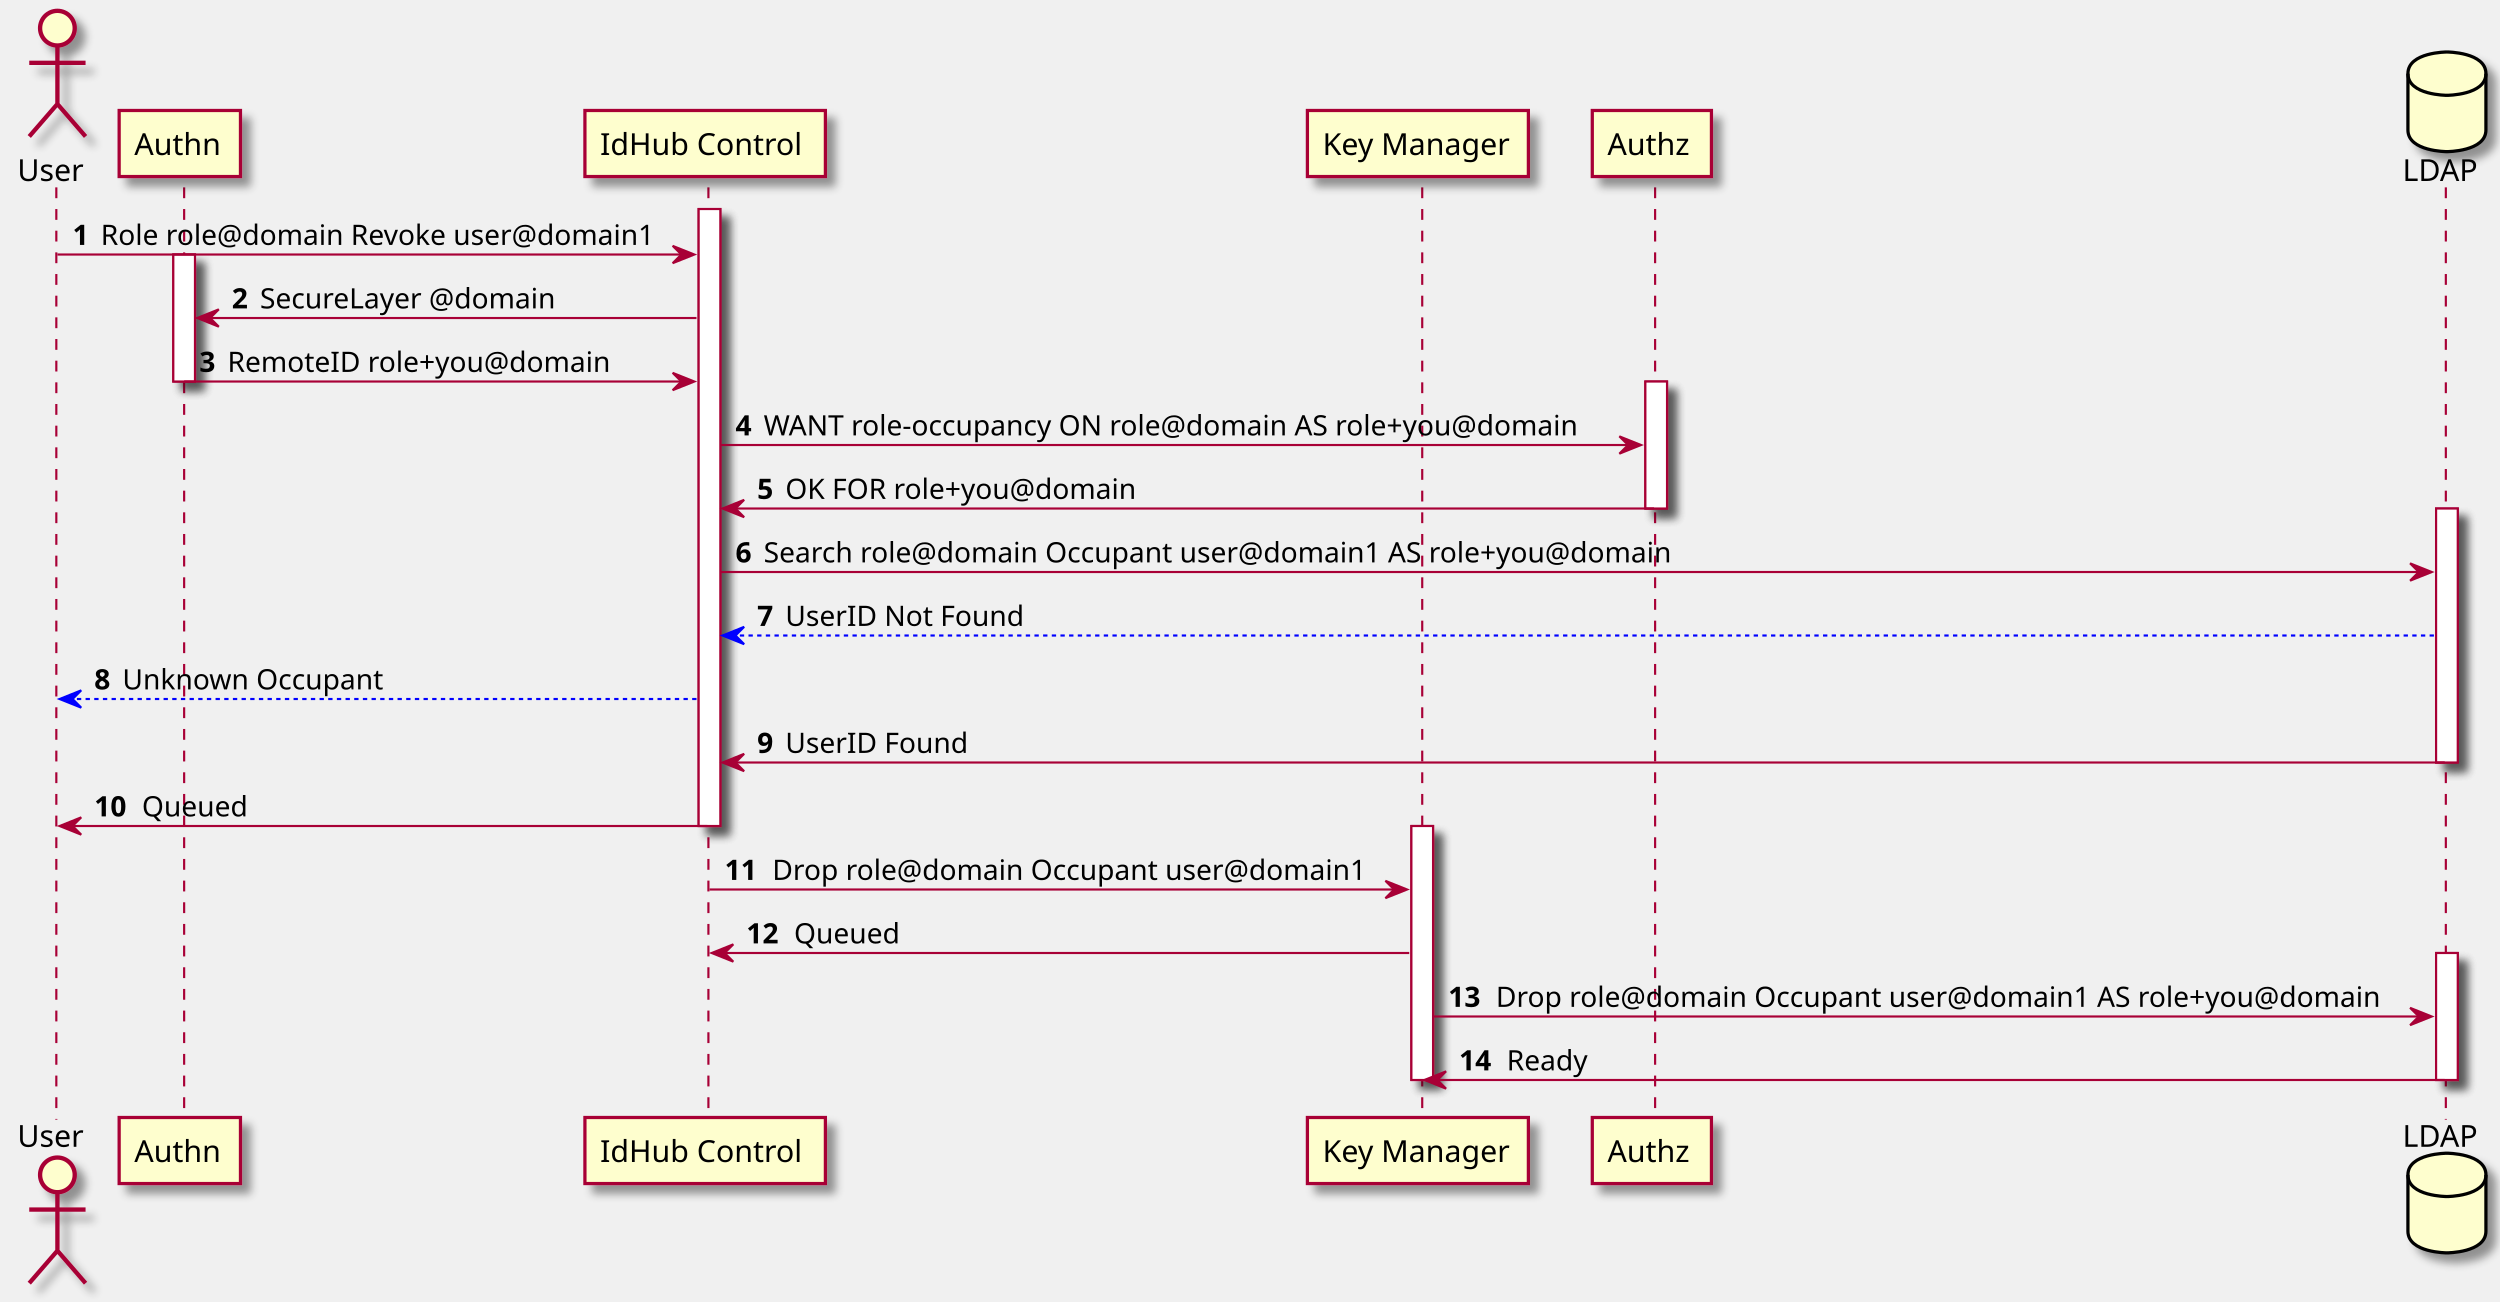
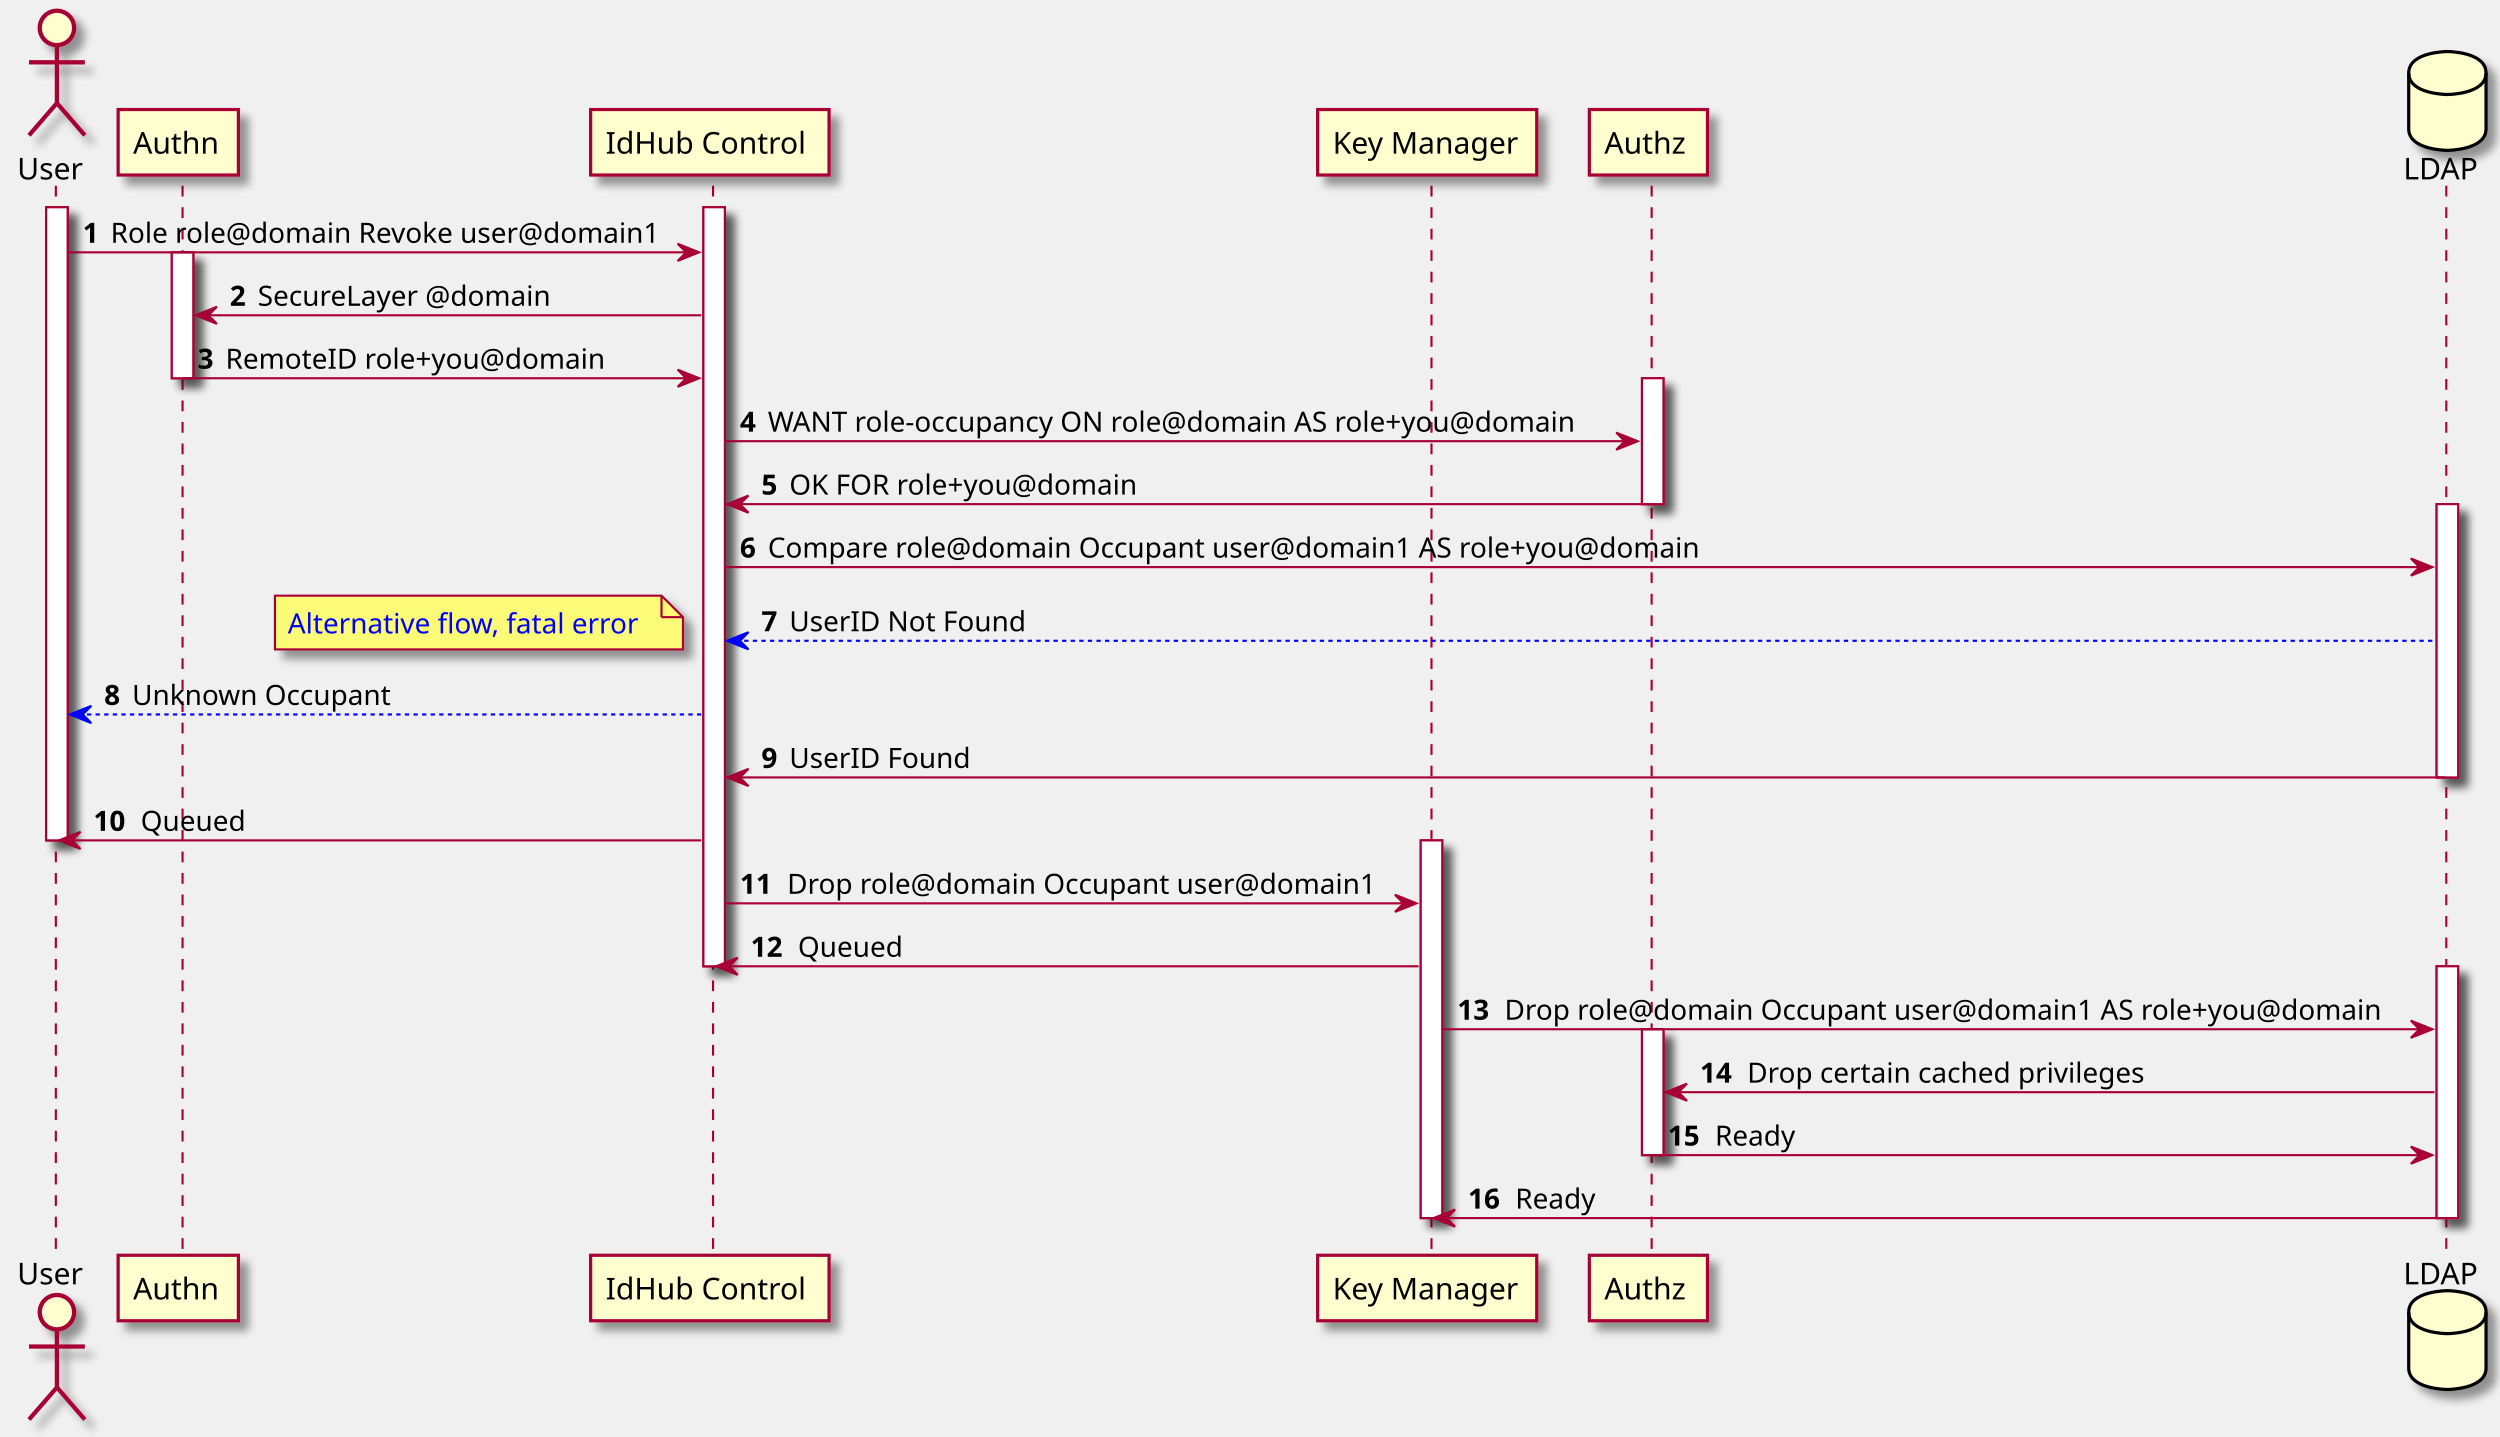
- <svg xmlns="http://www.w3.org/2000/svg" contentScriptType="application/ecmascript" contentStyleType="text/css" height="601px" preserveAspectRatio="none" style="width:1154px;height:601px;" version="1.1" viewBox="0 0 1154 601" width="1154px" zoomAndPan="magnify">
+ <svg xmlns="http://www.w3.org/2000/svg" contentScriptType="application/ecmascript" contentStyleType="text/css" height="669px" preserveAspectRatio="none" style="width:1164px;height:669px;" version="1.1" viewBox="0 0 1164 669" width="1164px" zoomAndPan="magnify">
  <defs>
-     <filter height="300%" id="f6t520i" width="300%" x="-1" y="-1">
+     <filter height="300%" id="f2dtdss" width="300%" x="-1" y="-1">
      <feGaussianBlur result="blurOut" stdDeviation="2.0" />
      <feColorMatrix in="blurOut" result="blurOut2" type="matrix" values="0 0 0 0 0 0 0 0 0 0 0 0 0 0 0 0 0 0 .4 0" />
      <feOffset dx="4.0" dy="4.0" in="blurOut2" result="blurOut3" />
      <feBlend in="SourceGraphic" in2="blurOut3" mode="normal" />
    </filter>
  </defs>
  <g>
-     <rect fill="#FFFFFF" filter="url(#f6t520i)" height="58.621" style="stroke: #A80036; stroke-width: 1.0;" width="10" x="80" y="117.488" />
-     <rect fill="#FFFFFF" filter="url(#f6t520i)" height="284.795" style="stroke: #A80036; stroke-width: 1.0;" width="10" x="322.5" y="96.488" />
-     <rect fill="#FFFFFF" filter="url(#f6t520i)" height="117.242" style="stroke: #A80036; stroke-width: 1.0;" width="10" x="651.5" y="381.283" />
-     <rect fill="#FFFFFF" filter="url(#f6t520i)" height="58.621" style="stroke: #A80036; stroke-width: 1.0;" width="10" x="759.5" y="176.109" />
-     <rect fill="#FFFFFF" filter="url(#f6t520i)" height="117.242" style="stroke: #A80036; stroke-width: 1.0;" width="10" x="1124.5" y="234.731" />
-     <rect fill="#FFFFFF" filter="url(#f6t520i)" height="58.621" style="stroke: #A80036; stroke-width: 1.0;" width="10" x="1124.5" y="439.904" />
-     <line style="stroke: #A80036; stroke-width: 1.0; stroke-dasharray: 5.0,5.0;" x1="26" x2="26" y1="86.488" y2="516.836" />
-     <line style="stroke: #A80036; stroke-width: 1.0; stroke-dasharray: 5.0,5.0;" x1="85" x2="85" y1="86.488" y2="516.836" />
-     <line style="stroke: #A80036; stroke-width: 1.0; stroke-dasharray: 5.0,5.0;" x1="327" x2="327" y1="86.488" y2="516.836" />
-     <line style="stroke: #A80036; stroke-width: 1.0; stroke-dasharray: 5.0,5.0;" x1="656.5" x2="656.5" y1="86.488" y2="516.836" />
-     <line style="stroke: #A80036; stroke-width: 1.0; stroke-dasharray: 5.0,5.0;" x1="764" x2="764" y1="86.488" y2="516.836" />
-     <line style="stroke: #A80036; stroke-width: 1.0; stroke-dasharray: 5.0,5.0;" x1="1129" x2="1129" y1="86.488" y2="516.836" />
+     <rect fill="#FFFFFF" filter="url(#f2dtdss)" height="294.795" style="stroke: #A80036; stroke-width: 1.0;" width="10" x="21.5" y="96.488" />
+     <rect fill="#FFFFFF" filter="url(#f2dtdss)" height="58.621" style="stroke: #A80036; stroke-width: 1.0;" width="10" x="80" y="117.488" />
+     <rect fill="#FFFFFF" filter="url(#f2dtdss)" height="353.416" style="stroke: #A80036; stroke-width: 1.0;" width="10" x="327.5" y="96.488" />
+     <rect fill="#FFFFFF" filter="url(#f2dtdss)" height="175.863" style="stroke: #A80036; stroke-width: 1.0;" width="10" x="661.5" y="391.283" />
+     <rect fill="#FFFFFF" filter="url(#f2dtdss)" height="58.621" style="stroke: #A80036; stroke-width: 1.0;" width="10" x="764.5" y="176.109" />
+     <rect fill="#FFFFFF" filter="url(#f2dtdss)" height="58.621" style="stroke: #A80036; stroke-width: 1.0;" width="10" x="764.5" y="479.215" />
+     <rect fill="#FFFFFF" filter="url(#f2dtdss)" height="127.242" style="stroke: #A80036; stroke-width: 1.0;" width="10" x="1134.5" y="234.731" />
+     <rect fill="#FFFFFF" filter="url(#f2dtdss)" height="117.242" style="stroke: #A80036; stroke-width: 1.0;" width="10" x="1134.5" y="449.904" />
+     <line style="stroke: #A80036; stroke-width: 1.0; stroke-dasharray: 5.0,5.0;" x1="26" x2="26" y1="86.488" y2="585.457" />
+     <line style="stroke: #A80036; stroke-width: 1.0; stroke-dasharray: 5.0,5.0;" x1="85" x2="85" y1="86.488" y2="585.457" />
+     <line style="stroke: #A80036; stroke-width: 1.0; stroke-dasharray: 5.0,5.0;" x1="332" x2="332" y1="86.488" y2="585.457" />
+     <line style="stroke: #A80036; stroke-width: 1.0; stroke-dasharray: 5.0,5.0;" x1="666.5" x2="666.5" y1="86.488" y2="585.457" />
+     <line style="stroke: #A80036; stroke-width: 1.0; stroke-dasharray: 5.0,5.0;" x1="769" x2="769" y1="86.488" y2="585.457" />
+     <line style="stroke: #A80036; stroke-width: 1.0; stroke-dasharray: 5.0,5.0;" x1="1139" x2="1139" y1="86.488" y2="585.457" />
    <text fill="#000000" font-family="sans-serif" font-size="14" lengthAdjust="spacingAndGlyphs" textLength="31" x="8" y="83.535">User</text>
-     <ellipse cx="26.5" cy="13" fill="#FEFECE" filter="url(#f6t520i)" rx="8" ry="8" style="stroke: #A80036; stroke-width: 2.0;" />
-     <path d="M26.5,21 L26.5,48 M13.5,29 L39.5,29 M26.5,48 L13.5,63 M26.5,48 L39.5,63 " fill="#FEFECE" filter="url(#f6t520i)" style="stroke: #A80036; stroke-width: 2.0;" />
-     <text fill="#000000" font-family="sans-serif" font-size="14" lengthAdjust="spacingAndGlyphs" textLength="31" x="8" y="529.371">User</text>
-     <ellipse cx="26.5" cy="542.324" fill="#FEFECE" filter="url(#f6t520i)" rx="8" ry="8" style="stroke: #A80036; stroke-width: 2.0;" />
-     <path d="M26.5,550.324 L26.5,577.324 M13.5,558.324 L39.5,558.324 M26.5,577.324 L13.5,592.324 M26.5,577.324 L39.5,592.324 " fill="#FEFECE" filter="url(#f6t520i)" style="stroke: #A80036; stroke-width: 2.0;" />
-     <rect fill="#FEFECE" filter="url(#f6t520i)" height="30.488" style="stroke: #A80036; stroke-width: 1.5;" width="56" x="55" y="51" />
+     <ellipse cx="26.5" cy="13" fill="#FEFECE" filter="url(#f2dtdss)" rx="8" ry="8" style="stroke: #A80036; stroke-width: 2.0;" />
+     <path d="M26.5,21 L26.5,48 M13.5,29 L39.5,29 M26.5,48 L13.5,63 M26.5,48 L39.5,63 " fill="#FEFECE" filter="url(#f2dtdss)" style="stroke: #A80036; stroke-width: 2.0;" />
+     <text fill="#000000" font-family="sans-serif" font-size="14" lengthAdjust="spacingAndGlyphs" textLength="31" x="8" y="597.992">User</text>
+     <ellipse cx="26.5" cy="610.945" fill="#FEFECE" filter="url(#f2dtdss)" rx="8" ry="8" style="stroke: #A80036; stroke-width: 2.0;" />
+     <path d="M26.5,618.945 L26.5,645.945 M13.5,626.945 L39.5,626.945 M26.5,645.945 L13.5,660.945 M26.5,645.945 L39.5,660.945 " fill="#FEFECE" filter="url(#f2dtdss)" style="stroke: #A80036; stroke-width: 2.0;" />
+     <rect fill="#FEFECE" filter="url(#f2dtdss)" height="30.488" style="stroke: #A80036; stroke-width: 1.5;" width="56" x="55" y="51" />
    <text fill="#000000" font-family="sans-serif" font-size="14" lengthAdjust="spacingAndGlyphs" textLength="42" x="62" y="71.535">Authn</text>
-     <rect fill="#FEFECE" filter="url(#f6t520i)" height="30.488" style="stroke: #A80036; stroke-width: 1.5;" width="56" x="55" y="515.836" />
-     <text fill="#000000" font-family="sans-serif" font-size="14" lengthAdjust="spacingAndGlyphs" textLength="42" x="62" y="536.371">Authn</text>
-     <rect fill="#FEFECE" filter="url(#f6t520i)" height="30.488" style="stroke: #A80036; stroke-width: 1.5;" width="111" x="270" y="51" />
-     <text fill="#000000" font-family="sans-serif" font-size="14" lengthAdjust="spacingAndGlyphs" textLength="97" x="277" y="71.535">IdHub Control</text>
-     <rect fill="#FEFECE" filter="url(#f6t520i)" height="30.488" style="stroke: #A80036; stroke-width: 1.5;" width="111" x="270" y="515.836" />
-     <text fill="#000000" font-family="sans-serif" font-size="14" lengthAdjust="spacingAndGlyphs" textLength="97" x="277" y="536.371">IdHub Control</text>
-     <rect fill="#FEFECE" filter="url(#f6t520i)" height="30.488" style="stroke: #A80036; stroke-width: 1.5;" width="102" x="603.5" y="51" />
-     <text fill="#000000" font-family="sans-serif" font-size="14" lengthAdjust="spacingAndGlyphs" textLength="88" x="610.5" y="71.535">Key Manager</text>
-     <rect fill="#FEFECE" filter="url(#f6t520i)" height="30.488" style="stroke: #A80036; stroke-width: 1.5;" width="102" x="603.5" y="515.836" />
-     <text fill="#000000" font-family="sans-serif" font-size="14" lengthAdjust="spacingAndGlyphs" textLength="88" x="610.5" y="536.371">Key Manager</text>
-     <rect fill="#FEFECE" filter="url(#f6t520i)" height="30.488" style="stroke: #A80036; stroke-width: 1.5;" width="55" x="735" y="51" />
-     <text fill="#000000" font-family="sans-serif" font-size="14" lengthAdjust="spacingAndGlyphs" textLength="41" x="742" y="71.535">Authz</text>
-     <rect fill="#FEFECE" filter="url(#f6t520i)" height="30.488" style="stroke: #A80036; stroke-width: 1.5;" width="55" x="735" y="515.836" />
-     <text fill="#000000" font-family="sans-serif" font-size="14" lengthAdjust="spacingAndGlyphs" textLength="41" x="742" y="536.371">Authz</text>
-     <text fill="#000000" font-family="sans-serif" font-size="14" lengthAdjust="spacingAndGlyphs" textLength="35" x="1109" y="83.535">LDAP</text>
-     <path d="M1111.5,34 C1111.5,24 1129.5,24 1129.5,24 C1129.5,24 1147.5,24 1147.5,34 L1147.5,60 C1147.5,70 1129.5,70 1129.5,70 C1129.5,70 1111.5,70 1111.5,60 L1111.5,34 " fill="#FEFECE" filter="url(#f6t520i)" style="stroke: #000000; stroke-width: 1.5;" />
-     <path d="M1111.5,34 C1111.5,44 1129.5,44 1129.5,44 C1129.5,44 1147.5,44 1147.5,34 " fill="none" style="stroke: #000000; stroke-width: 1.5;" />
-     <text fill="#000000" font-family="sans-serif" font-size="14" lengthAdjust="spacingAndGlyphs" textLength="35" x="1109" y="529.371">LDAP</text>
-     <path d="M1111.5,542.324 C1111.5,532.324 1129.5,532.324 1129.5,532.324 C1129.5,532.324 1147.5,532.324 1147.5,542.324 L1147.5,568.324 C1147.5,578.324 1129.5,578.324 1129.5,578.324 C1129.5,578.324 1111.5,578.324 1111.5,568.324 L1111.5,542.324 " fill="#FEFECE" filter="url(#f6t520i)" style="stroke: #000000; stroke-width: 1.5;" />
-     <path d="M1111.5,542.324 C1111.5,552.324 1129.5,552.324 1129.5,552.324 C1129.5,552.324 1147.5,552.324 1147.5,542.324 " fill="none" style="stroke: #000000; stroke-width: 1.5;" />
-     <rect fill="#FFFFFF" filter="url(#f6t520i)" height="58.621" style="stroke: #A80036; stroke-width: 1.0;" width="10" x="80" y="117.488" />
-     <rect fill="#FFFFFF" filter="url(#f6t520i)" height="284.795" style="stroke: #A80036; stroke-width: 1.0;" width="10" x="322.5" y="96.488" />
-     <rect fill="#FFFFFF" filter="url(#f6t520i)" height="117.242" style="stroke: #A80036; stroke-width: 1.0;" width="10" x="651.5" y="381.283" />
-     <rect fill="#FFFFFF" filter="url(#f6t520i)" height="58.621" style="stroke: #A80036; stroke-width: 1.0;" width="10" x="759.5" y="176.109" />
-     <rect fill="#FFFFFF" filter="url(#f6t520i)" height="117.242" style="stroke: #A80036; stroke-width: 1.0;" width="10" x="1124.5" y="234.731" />
-     <rect fill="#FFFFFF" filter="url(#f6t520i)" height="58.621" style="stroke: #A80036; stroke-width: 1.0;" width="10" x="1124.5" y="439.904" />
-     <polygon fill="#A80036" points="310.5,113.488,320.5,117.488,310.5,121.488,314.5,117.488" style="stroke: #A80036; stroke-width: 1.0;" />
-     <line style="stroke: #A80036; stroke-width: 1.0;" x1="26.5" x2="316.5" y1="117.488" y2="117.488" />
-     <text fill="#000000" font-family="sans-serif" font-size="13" font-weight="bold" lengthAdjust="spacingAndGlyphs" textLength="9" x="33.5" y="113.057">1</text>
-     <text fill="#000000" font-family="sans-serif" font-size="13" lengthAdjust="spacingAndGlyphs" textLength="259" x="46.5" y="113.057">Role role@domain Revoke user@domain1</text>
+     <rect fill="#FEFECE" filter="url(#f2dtdss)" height="30.488" style="stroke: #A80036; stroke-width: 1.5;" width="56" x="55" y="584.457" />
+     <text fill="#000000" font-family="sans-serif" font-size="14" lengthAdjust="spacingAndGlyphs" textLength="42" x="62" y="604.992">Authn</text>
+     <rect fill="#FEFECE" filter="url(#f2dtdss)" height="30.488" style="stroke: #A80036; stroke-width: 1.5;" width="111" x="275" y="51" />
+     <text fill="#000000" font-family="sans-serif" font-size="14" lengthAdjust="spacingAndGlyphs" textLength="97" x="282" y="71.535">IdHub Control</text>
+     <rect fill="#FEFECE" filter="url(#f2dtdss)" height="30.488" style="stroke: #A80036; stroke-width: 1.5;" width="111" x="275" y="584.457" />
+     <text fill="#000000" font-family="sans-serif" font-size="14" lengthAdjust="spacingAndGlyphs" textLength="97" x="282" y="604.992">IdHub Control</text>
+     <rect fill="#FEFECE" filter="url(#f2dtdss)" height="30.488" style="stroke: #A80036; stroke-width: 1.5;" width="102" x="613.5" y="51" />
+     <text fill="#000000" font-family="sans-serif" font-size="14" lengthAdjust="spacingAndGlyphs" textLength="88" x="620.5" y="71.535">Key Manager</text>
+     <rect fill="#FEFECE" filter="url(#f2dtdss)" height="30.488" style="stroke: #A80036; stroke-width: 1.5;" width="102" x="613.5" y="584.457" />
+     <text fill="#000000" font-family="sans-serif" font-size="14" lengthAdjust="spacingAndGlyphs" textLength="88" x="620.5" y="604.992">Key Manager</text>
+     <rect fill="#FEFECE" filter="url(#f2dtdss)" height="30.488" style="stroke: #A80036; stroke-width: 1.5;" width="55" x="740" y="51" />
+     <text fill="#000000" font-family="sans-serif" font-size="14" lengthAdjust="spacingAndGlyphs" textLength="41" x="747" y="71.535">Authz</text>
+     <rect fill="#FEFECE" filter="url(#f2dtdss)" height="30.488" style="stroke: #A80036; stroke-width: 1.5;" width="55" x="740" y="584.457" />
+     <text fill="#000000" font-family="sans-serif" font-size="14" lengthAdjust="spacingAndGlyphs" textLength="41" x="747" y="604.992">Authz</text>
+     <text fill="#000000" font-family="sans-serif" font-size="14" lengthAdjust="spacingAndGlyphs" textLength="35" x="1119" y="83.535">LDAP</text>
+     <path d="M1121.5,34 C1121.5,24 1139.5,24 1139.5,24 C1139.5,24 1157.5,24 1157.5,34 L1157.5,60 C1157.5,70 1139.5,70 1139.5,70 C1139.5,70 1121.5,70 1121.5,60 L1121.5,34 " fill="#FEFECE" filter="url(#f2dtdss)" style="stroke: #000000; stroke-width: 1.5;" />
+     <path d="M1121.5,34 C1121.5,44 1139.5,44 1139.5,44 C1139.5,44 1157.5,44 1157.5,34 " fill="none" style="stroke: #000000; stroke-width: 1.5;" />
+     <text fill="#000000" font-family="sans-serif" font-size="14" lengthAdjust="spacingAndGlyphs" textLength="35" x="1119" y="597.992">LDAP</text>
+     <path d="M1121.5,610.945 C1121.5,600.945 1139.5,600.945 1139.5,600.945 C1139.5,600.945 1157.5,600.945 1157.5,610.945 L1157.5,636.945 C1157.5,646.945 1139.5,646.945 1139.5,646.945 C1139.5,646.945 1121.5,646.945 1121.5,636.945 L1121.5,610.945 " fill="#FEFECE" filter="url(#f2dtdss)" style="stroke: #000000; stroke-width: 1.5;" />
+     <path d="M1121.5,610.945 C1121.5,620.945 1139.5,620.945 1139.5,620.945 C1139.5,620.945 1157.5,620.945 1157.5,610.945 " fill="none" style="stroke: #000000; stroke-width: 1.5;" />
+     <rect fill="#FFFFFF" filter="url(#f2dtdss)" height="294.795" style="stroke: #A80036; stroke-width: 1.0;" width="10" x="21.5" y="96.488" />
+     <rect fill="#FFFFFF" filter="url(#f2dtdss)" height="58.621" style="stroke: #A80036; stroke-width: 1.0;" width="10" x="80" y="117.488" />
+     <rect fill="#FFFFFF" filter="url(#f2dtdss)" height="353.416" style="stroke: #A80036; stroke-width: 1.0;" width="10" x="327.5" y="96.488" />
+     <rect fill="#FFFFFF" filter="url(#f2dtdss)" height="175.863" style="stroke: #A80036; stroke-width: 1.0;" width="10" x="661.5" y="391.283" />
+     <rect fill="#FFFFFF" filter="url(#f2dtdss)" height="58.621" style="stroke: #A80036; stroke-width: 1.0;" width="10" x="764.5" y="176.109" />
+     <rect fill="#FFFFFF" filter="url(#f2dtdss)" height="58.621" style="stroke: #A80036; stroke-width: 1.0;" width="10" x="764.5" y="479.215" />
+     <rect fill="#FFFFFF" filter="url(#f2dtdss)" height="127.242" style="stroke: #A80036; stroke-width: 1.0;" width="10" x="1134.5" y="234.731" />
+     <rect fill="#FFFFFF" filter="url(#f2dtdss)" height="117.242" style="stroke: #A80036; stroke-width: 1.0;" width="10" x="1134.5" y="449.904" />
+     <polygon fill="#A80036" points="315.5,113.488,325.5,117.488,315.5,121.488,319.5,117.488" style="stroke: #A80036; stroke-width: 1.0;" />
+     <line style="stroke: #A80036; stroke-width: 1.0;" x1="31.5" x2="321.5" y1="117.488" y2="117.488" />
+     <text fill="#000000" font-family="sans-serif" font-size="13" font-weight="bold" lengthAdjust="spacingAndGlyphs" textLength="9" x="38.5" y="113.057">1</text>
+     <text fill="#000000" font-family="sans-serif" font-size="13" lengthAdjust="spacingAndGlyphs" textLength="259" x="51.5" y="113.057">Role role@domain Revoke user@domain1</text>
    <polygon fill="#A80036" points="101,142.799,91,146.799,101,150.799,97,146.799" style="stroke: #A80036; stroke-width: 1.0;" />
-     <line style="stroke: #A80036; stroke-width: 1.0;" x1="95" x2="321.5" y1="146.799" y2="146.799" />
+     <line style="stroke: #A80036; stroke-width: 1.0;" x1="95" x2="326.5" y1="146.799" y2="146.799" />
    <text fill="#000000" font-family="sans-serif" font-size="13" font-weight="bold" lengthAdjust="spacingAndGlyphs" textLength="9" x="107" y="142.367">2</text>
    <text fill="#000000" font-family="sans-serif" font-size="13" lengthAdjust="spacingAndGlyphs" textLength="136" x="120" y="142.367">SecureLayer @domain</text>
-     <polygon fill="#A80036" points="310.5,172.109,320.5,176.109,310.5,180.109,314.5,176.109" style="stroke: #A80036; stroke-width: 1.0;" />
-     <line style="stroke: #A80036; stroke-width: 1.0;" x1="85" x2="316.5" y1="176.109" y2="176.109" />
+     <polygon fill="#A80036" points="315.5,172.109,325.5,176.109,315.5,180.109,319.5,176.109" style="stroke: #A80036; stroke-width: 1.0;" />
+     <line style="stroke: #A80036; stroke-width: 1.0;" x1="85" x2="321.5" y1="176.109" y2="176.109" />
    <text fill="#000000" font-family="sans-serif" font-size="13" font-weight="bold" lengthAdjust="spacingAndGlyphs" textLength="9" x="92" y="171.678">3</text>
    <text fill="#000000" font-family="sans-serif" font-size="13" lengthAdjust="spacingAndGlyphs" textLength="180" x="105" y="171.678">RemoteID role+you@domain</text>
-     <polygon fill="#A80036" points="747.5,201.42,757.5,205.42,747.5,209.42,751.5,205.42" style="stroke: #A80036; stroke-width: 1.0;" />
-     <line style="stroke: #A80036; stroke-width: 1.0;" x1="332.5" x2="753.5" y1="205.42" y2="205.42" />
-     <text fill="#000000" font-family="sans-serif" font-size="13" font-weight="bold" lengthAdjust="spacingAndGlyphs" textLength="9" x="339.5" y="200.988">4</text>
-     <text fill="#000000" font-family="sans-serif" font-size="13" lengthAdjust="spacingAndGlyphs" textLength="390" x="352.5" y="200.988">WANT role-occupancy ON role@domain AS role+you@domain</text>
-     <polygon fill="#A80036" points="343.5,230.731,333.5,234.731,343.5,238.731,339.5,234.731" style="stroke: #A80036; stroke-width: 1.0;" />
-     <line style="stroke: #A80036; stroke-width: 1.0;" x1="337.5" x2="763.5" y1="234.731" y2="234.731" />
-     <text fill="#000000" font-family="sans-serif" font-size="13" font-weight="bold" lengthAdjust="spacingAndGlyphs" textLength="9" x="349.5" y="230.299">5</text>
-     <text fill="#000000" font-family="sans-serif" font-size="13" lengthAdjust="spacingAndGlyphs" textLength="166" x="362.5" y="230.299">OK FOR role+you@domain</text>
-     <polygon fill="#A80036" points="1112.5,260.041,1122.5,264.041,1112.5,268.041,1116.5,264.041" style="stroke: #A80036; stroke-width: 1.0;" />
-     <line style="stroke: #A80036; stroke-width: 1.0;" x1="332.5" x2="1118.5" y1="264.041" y2="264.041" />
-     <text fill="#000000" font-family="sans-serif" font-size="13" font-weight="bold" lengthAdjust="spacingAndGlyphs" textLength="9" x="339.5" y="259.609">6</text>
-     <text fill="#000000" font-family="sans-serif" font-size="13" lengthAdjust="spacingAndGlyphs" textLength="427" x="352.5" y="259.609">Search role@domain Occupant user@domain1 AS role+you@domain</text>
-     <polygon fill="#0000FF" points="343.5,289.352,333.5,293.352,343.5,297.352,339.5,293.352" style="stroke: #0000FF; stroke-width: 1.0;" />
-     <line style="stroke: #0000FF; stroke-width: 1.0; stroke-dasharray: 2.0,2.0;" x1="337.5" x2="1123.5" y1="293.352" y2="293.352" />
-     <text fill="#000000" font-family="sans-serif" font-size="13" font-weight="bold" lengthAdjust="spacingAndGlyphs" textLength="9" x="349.5" y="288.92">7</text>
-     <text fill="#000000" font-family="sans-serif" font-size="13" lengthAdjust="spacingAndGlyphs" textLength="112" x="362.5" y="288.92">UserID Not Found</text>
-     <polygon fill="#0000FF" points="37.5,318.662,27.5,322.662,37.5,326.662,33.5,322.662" style="stroke: #0000FF; stroke-width: 1.0;" />
-     <line style="stroke: #0000FF; stroke-width: 1.0; stroke-dasharray: 2.0,2.0;" x1="31.5" x2="321.5" y1="322.662" y2="322.662" />
-     <text fill="#000000" font-family="sans-serif" font-size="13" font-weight="bold" lengthAdjust="spacingAndGlyphs" textLength="9" x="43.5" y="318.231">8</text>
-     <text fill="#000000" font-family="sans-serif" font-size="13" lengthAdjust="spacingAndGlyphs" textLength="123" x="56.5" y="318.231">Unknown Occupant</text>
-     <polygon fill="#A80036" points="343.5,347.973,333.5,351.973,343.5,355.973,339.5,351.973" style="stroke: #A80036; stroke-width: 1.0;" />
-     <line style="stroke: #A80036; stroke-width: 1.0;" x1="337.5" x2="1128.5" y1="351.973" y2="351.973" />
-     <text fill="#000000" font-family="sans-serif" font-size="13" font-weight="bold" lengthAdjust="spacingAndGlyphs" textLength="9" x="349.5" y="347.541">9</text>
-     <text fill="#000000" font-family="sans-serif" font-size="13" lengthAdjust="spacingAndGlyphs" textLength="85" x="362.5" y="347.541">UserID Found</text>
-     <polygon fill="#A80036" points="37.5,377.283,27.5,381.283,37.5,385.283,33.5,381.283" style="stroke: #A80036; stroke-width: 1.0;" />
-     <line style="stroke: #A80036; stroke-width: 1.0;" x1="31.5" x2="326.5" y1="381.283" y2="381.283" />
-     <text fill="#000000" font-family="sans-serif" font-size="13" font-weight="bold" lengthAdjust="spacingAndGlyphs" textLength="18" x="43.5" y="376.852">10</text>
-     <text fill="#000000" font-family="sans-serif" font-size="13" lengthAdjust="spacingAndGlyphs" textLength="48" x="65.5" y="376.852">Queued</text>
-     <polygon fill="#A80036" points="639.5,406.594,649.5,410.594,639.5,414.594,643.5,410.594" style="stroke: #A80036; stroke-width: 1.0;" />
-     <line style="stroke: #A80036; stroke-width: 1.0;" x1="327.5" x2="645.5" y1="410.594" y2="410.594" />
-     <text fill="#000000" font-family="sans-serif" font-size="13" font-weight="bold" lengthAdjust="spacingAndGlyphs" textLength="18" x="334.5" y="406.162">11</text>
-     <text fill="#000000" font-family="sans-serif" font-size="13" lengthAdjust="spacingAndGlyphs" textLength="278" x="356.5" y="406.162">Drop role@domain Occupant user@domain1</text>
-     <polygon fill="#A80036" points="338.5,435.904,328.5,439.904,338.5,443.904,334.5,439.904" style="stroke: #A80036; stroke-width: 1.0;" />
-     <line style="stroke: #A80036; stroke-width: 1.0;" x1="332.5" x2="650.5" y1="439.904" y2="439.904" />
-     <text fill="#000000" font-family="sans-serif" font-size="13" font-weight="bold" lengthAdjust="spacingAndGlyphs" textLength="18" x="344.5" y="435.473">12</text>
-     <text fill="#000000" font-family="sans-serif" font-size="13" lengthAdjust="spacingAndGlyphs" textLength="48" x="366.5" y="435.473">Queued</text>
-     <polygon fill="#A80036" points="1112.5,465.215,1122.5,469.215,1112.5,473.215,1116.5,469.215" style="stroke: #A80036; stroke-width: 1.0;" />
-     <line style="stroke: #A80036; stroke-width: 1.0;" x1="661.5" x2="1118.5" y1="469.215" y2="469.215" />
-     <text fill="#000000" font-family="sans-serif" font-size="13" font-weight="bold" lengthAdjust="spacingAndGlyphs" textLength="18" x="668.5" y="464.783">13</text>
-     <text fill="#000000" font-family="sans-serif" font-size="13" lengthAdjust="spacingAndGlyphs" textLength="417" x="690.5" y="464.783">Drop role@domain Occupant user@domain1 AS role+you@domain</text>
-     <polygon fill="#A80036" points="667.5,494.525,657.5,498.525,667.5,502.525,663.5,498.525" style="stroke: #A80036; stroke-width: 1.0;" />
-     <line style="stroke: #A80036; stroke-width: 1.0;" x1="661.5" x2="1128.5" y1="498.525" y2="498.525" />
-     <text fill="#000000" font-family="sans-serif" font-size="13" font-weight="bold" lengthAdjust="spacingAndGlyphs" textLength="18" x="673.5" y="494.094">14</text>
-     <text fill="#000000" font-family="sans-serif" font-size="13" lengthAdjust="spacingAndGlyphs" textLength="37" x="695.5" y="494.094">Ready</text>
+     <polygon fill="#A80036" points="752.5,201.42,762.5,205.42,752.5,209.42,756.5,205.42" style="stroke: #A80036; stroke-width: 1.0;" />
+     <line style="stroke: #A80036; stroke-width: 1.0;" x1="337.5" x2="758.5" y1="205.42" y2="205.42" />
+     <text fill="#000000" font-family="sans-serif" font-size="13" font-weight="bold" lengthAdjust="spacingAndGlyphs" textLength="9" x="344.5" y="200.988">4</text>
+     <text fill="#000000" font-family="sans-serif" font-size="13" lengthAdjust="spacingAndGlyphs" textLength="390" x="357.5" y="200.988">WANT role-occupancy ON role@domain AS role+you@domain</text>
+     <polygon fill="#A80036" points="348.5,230.731,338.5,234.731,348.5,238.731,344.5,234.731" style="stroke: #A80036; stroke-width: 1.0;" />
+     <line style="stroke: #A80036; stroke-width: 1.0;" x1="342.5" x2="768.5" y1="234.731" y2="234.731" />
+     <text fill="#000000" font-family="sans-serif" font-size="13" font-weight="bold" lengthAdjust="spacingAndGlyphs" textLength="9" x="354.5" y="230.299">5</text>
+     <text fill="#000000" font-family="sans-serif" font-size="13" lengthAdjust="spacingAndGlyphs" textLength="166" x="367.5" y="230.299">OK FOR role+you@domain</text>
+     <polygon fill="#A80036" points="1122.5,260.041,1132.5,264.041,1122.5,268.041,1126.5,264.041" style="stroke: #A80036; stroke-width: 1.0;" />
+     <line style="stroke: #A80036; stroke-width: 1.0;" x1="337.5" x2="1128.5" y1="264.041" y2="264.041" />
+     <text fill="#000000" font-family="sans-serif" font-size="13" font-weight="bold" lengthAdjust="spacingAndGlyphs" textLength="9" x="344.5" y="259.609">6</text>
+     <text fill="#000000" font-family="sans-serif" font-size="13" lengthAdjust="spacingAndGlyphs" textLength="442" x="357.5" y="259.609">Compare role@domain Occupant user@domain1 AS role+you@domain</text>
+     <polygon fill="#0000FF" points="348.5,294.352,338.5,298.352,348.5,302.352,344.5,298.352" style="stroke: #0000FF; stroke-width: 1.0;" />
+     <line style="stroke: #0000FF; stroke-width: 1.0; stroke-dasharray: 2.0,2.0;" x1="342.5" x2="1133.5" y1="298.352" y2="298.352" />
+     <text fill="#000000" font-family="sans-serif" font-size="13" font-weight="bold" lengthAdjust="spacingAndGlyphs" textLength="9" x="354.5" y="293.92">7</text>
+     <text fill="#000000" font-family="sans-serif" font-size="13" lengthAdjust="spacingAndGlyphs" textLength="112" x="367.5" y="293.92">UserID Not Found</text>
+     <polygon fill="#FBFB77" filter="url(#f2dtdss)" points="128,277.352,128,302.352,318,302.352,318,287.352,308,277.352,128,277.352" style="stroke: #A80036; stroke-width: 1.0;" />
+     <line style="stroke: #A80036; stroke-width: 1.0;" x1="308" x2="308" y1="277.352" y2="287.352" />
+     <line style="stroke: #A80036; stroke-width: 1.0;" x1="318" x2="308" y1="287.352" y2="287.352" />
+     <text fill="#0000FF" font-family="sans-serif" font-size="13" lengthAdjust="spacingAndGlyphs" textLength="169" x="134" y="294.92">Alternative flow, fatal error</text>
+     <polygon fill="#0000FF" points="42.5,328.662,32.5,332.662,42.5,336.662,38.5,332.662" style="stroke: #0000FF; stroke-width: 1.0;" />
+     <line style="stroke: #0000FF; stroke-width: 1.0; stroke-dasharray: 2.0,2.0;" x1="36.5" x2="326.5" y1="332.662" y2="332.662" />
+     <text fill="#000000" font-family="sans-serif" font-size="13" font-weight="bold" lengthAdjust="spacingAndGlyphs" textLength="9" x="48.5" y="328.231">8</text>
+     <text fill="#000000" font-family="sans-serif" font-size="13" lengthAdjust="spacingAndGlyphs" textLength="123" x="61.5" y="328.231">Unknown Occupant</text>
+     <polygon fill="#A80036" points="348.5,357.973,338.5,361.973,348.5,365.973,344.5,361.973" style="stroke: #A80036; stroke-width: 1.0;" />
+     <line style="stroke: #A80036; stroke-width: 1.0;" x1="342.5" x2="1138.5" y1="361.973" y2="361.973" />
+     <text fill="#000000" font-family="sans-serif" font-size="13" font-weight="bold" lengthAdjust="spacingAndGlyphs" textLength="9" x="354.5" y="357.541">9</text>
+     <text fill="#000000" font-family="sans-serif" font-size="13" lengthAdjust="spacingAndGlyphs" textLength="85" x="367.5" y="357.541">UserID Found</text>
+     <polygon fill="#A80036" points="37.5,387.283,27.5,391.283,37.5,395.283,33.5,391.283" style="stroke: #A80036; stroke-width: 1.0;" />
+     <line style="stroke: #A80036; stroke-width: 1.0;" x1="31.5" x2="326.5" y1="391.283" y2="391.283" />
+     <text fill="#000000" font-family="sans-serif" font-size="13" font-weight="bold" lengthAdjust="spacingAndGlyphs" textLength="18" x="43.5" y="386.852">10</text>
+     <text fill="#000000" font-family="sans-serif" font-size="13" lengthAdjust="spacingAndGlyphs" textLength="48" x="65.5" y="386.852">Queued</text>
+     <polygon fill="#A80036" points="649.5,416.594,659.5,420.594,649.5,424.594,653.5,420.594" style="stroke: #A80036; stroke-width: 1.0;" />
+     <line style="stroke: #A80036; stroke-width: 1.0;" x1="337.5" x2="655.5" y1="420.594" y2="420.594" />
+     <text fill="#000000" font-family="sans-serif" font-size="13" font-weight="bold" lengthAdjust="spacingAndGlyphs" textLength="18" x="344.5" y="416.162">11</text>
+     <text fill="#000000" font-family="sans-serif" font-size="13" lengthAdjust="spacingAndGlyphs" textLength="278" x="366.5" y="416.162">Drop role@domain Occupant user@domain1</text>
+     <polygon fill="#A80036" points="343.5,445.904,333.5,449.904,343.5,453.904,339.5,449.904" style="stroke: #A80036; stroke-width: 1.0;" />
+     <line style="stroke: #A80036; stroke-width: 1.0;" x1="337.5" x2="660.5" y1="449.904" y2="449.904" />
+     <text fill="#000000" font-family="sans-serif" font-size="13" font-weight="bold" lengthAdjust="spacingAndGlyphs" textLength="18" x="349.5" y="445.473">12</text>
+     <text fill="#000000" font-family="sans-serif" font-size="13" lengthAdjust="spacingAndGlyphs" textLength="48" x="371.5" y="445.473">Queued</text>
+     <polygon fill="#A80036" points="1122.5,475.215,1132.5,479.215,1122.5,483.215,1126.5,479.215" style="stroke: #A80036; stroke-width: 1.0;" />
+     <line style="stroke: #A80036; stroke-width: 1.0;" x1="671.5" x2="1128.5" y1="479.215" y2="479.215" />
+     <text fill="#000000" font-family="sans-serif" font-size="13" font-weight="bold" lengthAdjust="spacingAndGlyphs" textLength="18" x="678.5" y="474.783">13</text>
+     <text fill="#000000" font-family="sans-serif" font-size="13" lengthAdjust="spacingAndGlyphs" textLength="417" x="700.5" y="474.783">Drop role@domain Occupant user@domain1 AS role+you@domain</text>
+     <polygon fill="#A80036" points="785.5,504.525,775.5,508.525,785.5,512.525,781.5,508.525" style="stroke: #A80036; stroke-width: 1.0;" />
+     <line style="stroke: #A80036; stroke-width: 1.0;" x1="779.5" x2="1133.5" y1="508.525" y2="508.525" />
+     <text fill="#000000" font-family="sans-serif" font-size="13" font-weight="bold" lengthAdjust="spacingAndGlyphs" textLength="18" x="791.5" y="504.094">14</text>
+     <text fill="#000000" font-family="sans-serif" font-size="13" lengthAdjust="spacingAndGlyphs" textLength="191" x="813.5" y="504.094">Drop certain cached privileges</text>
+     <polygon fill="#A80036" points="1122.5,533.836,1132.5,537.836,1122.5,541.836,1126.5,537.836" style="stroke: #A80036; stroke-width: 1.0;" />
+     <line style="stroke: #A80036; stroke-width: 1.0;" x1="769.5" x2="1128.5" y1="537.836" y2="537.836" />
+     <text fill="#000000" font-family="sans-serif" font-size="13" font-weight="bold" lengthAdjust="spacingAndGlyphs" textLength="18" x="776.5" y="533.404">15</text>
+     <text fill="#000000" font-family="sans-serif" font-size="13" lengthAdjust="spacingAndGlyphs" textLength="37" x="798.5" y="533.404">Ready</text>
+     <polygon fill="#A80036" points="677.5,563.146,667.5,567.146,677.5,571.146,673.5,567.146" style="stroke: #A80036; stroke-width: 1.0;" />
+     <line style="stroke: #A80036; stroke-width: 1.0;" x1="671.5" x2="1138.5" y1="567.146" y2="567.146" />
+     <text fill="#000000" font-family="sans-serif" font-size="13" font-weight="bold" lengthAdjust="spacingAndGlyphs" textLength="18" x="683.5" y="562.715">16</text>
+     <text fill="#000000" font-family="sans-serif" font-size="13" lengthAdjust="spacingAndGlyphs" textLength="37" x="705.5" y="562.715">Ready</text>
  </g>
</svg>
